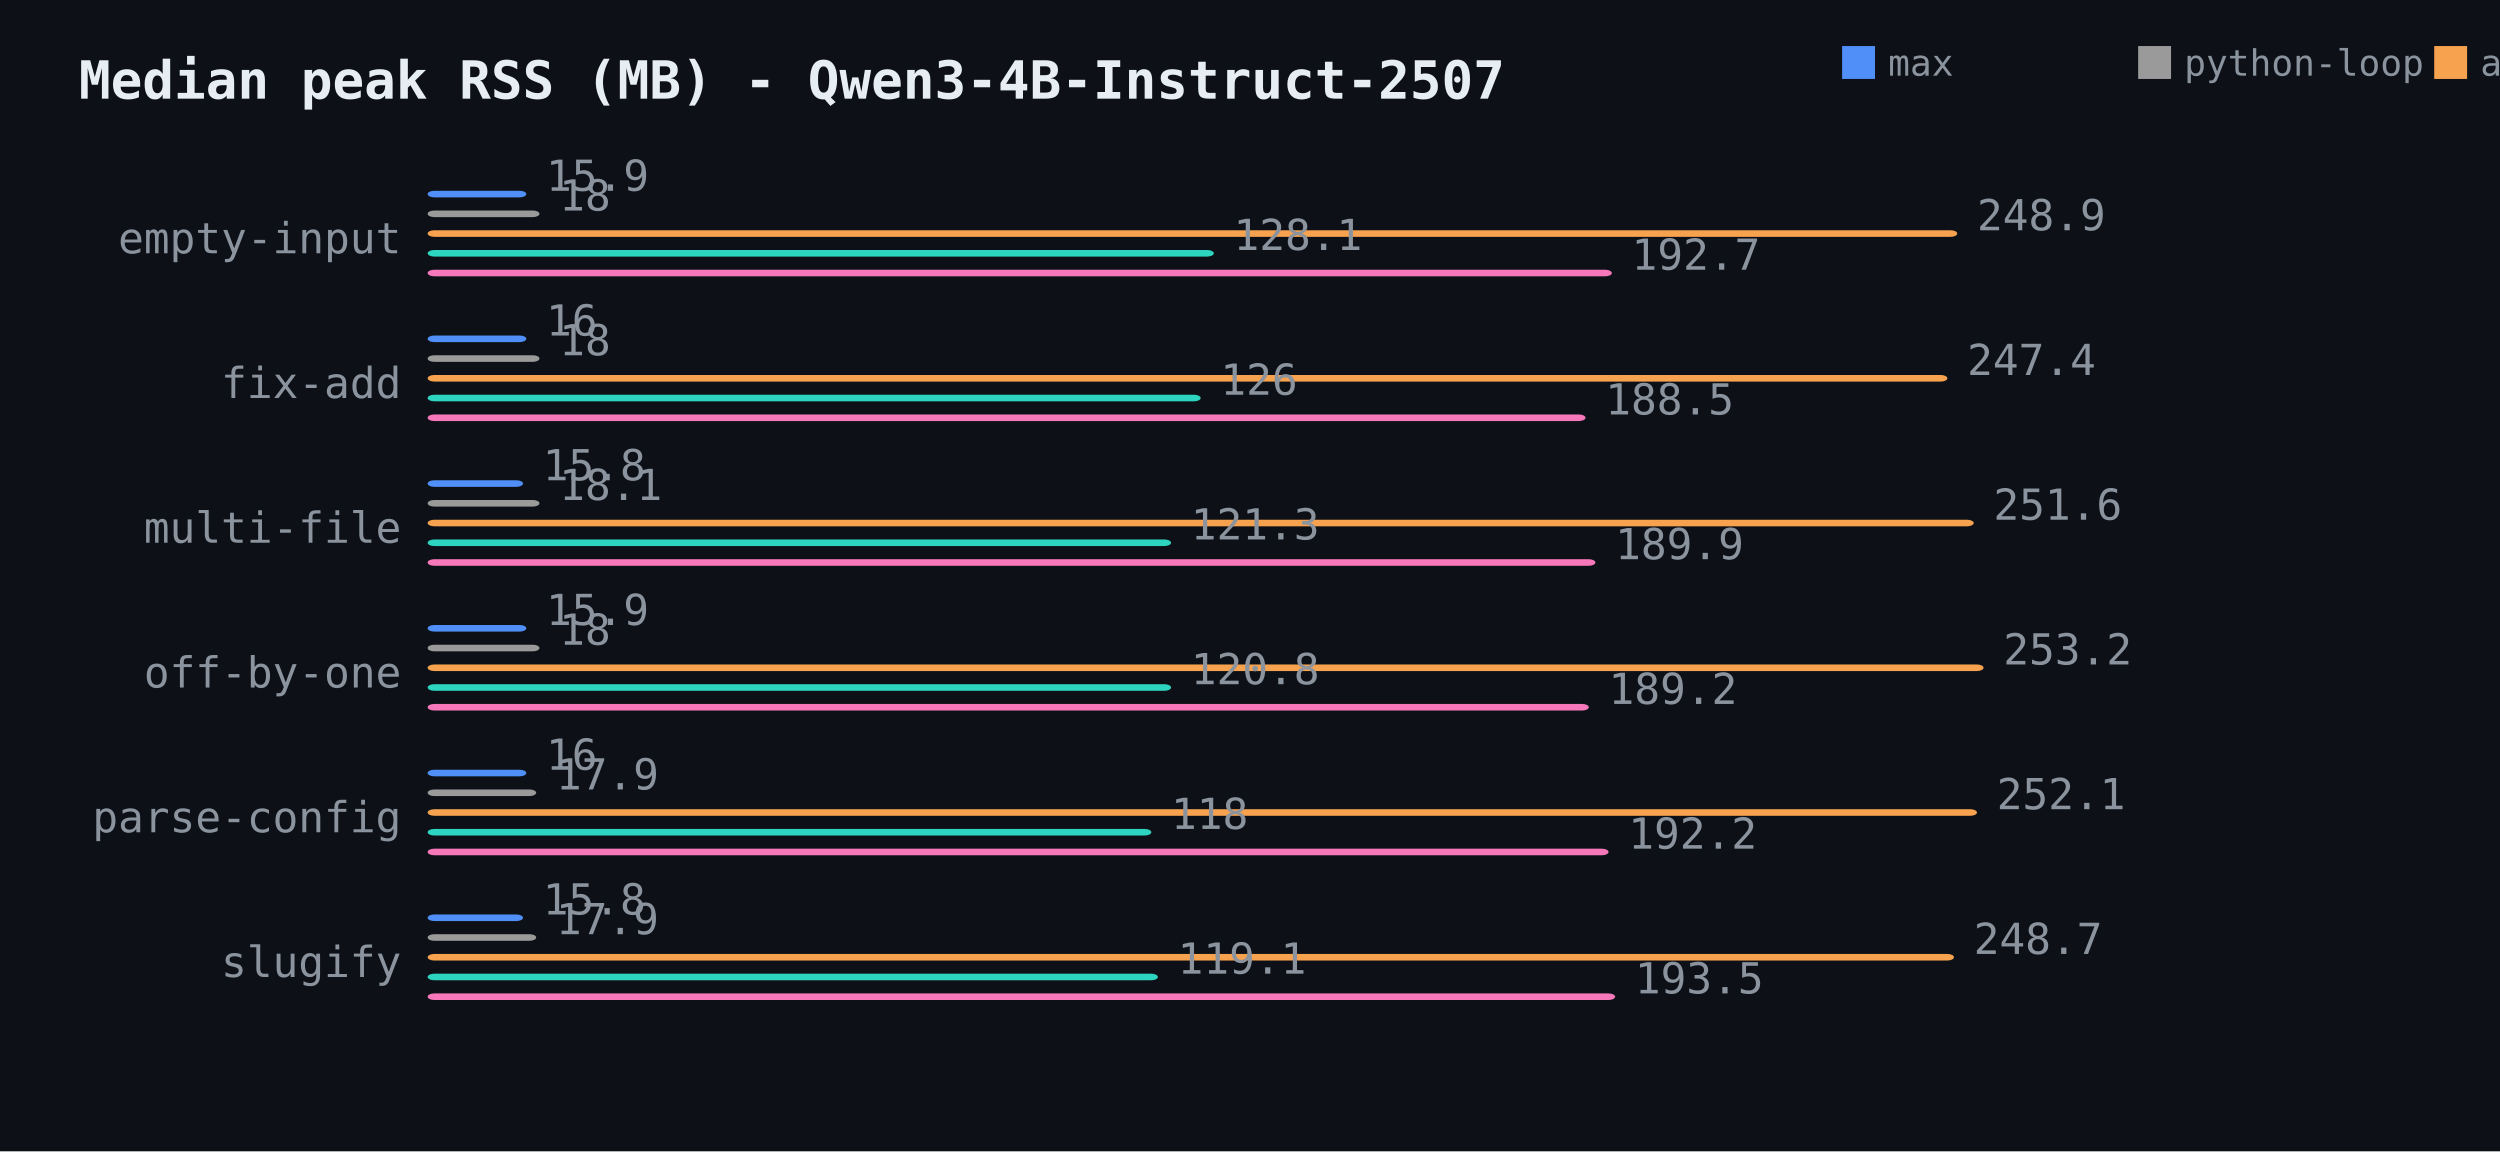
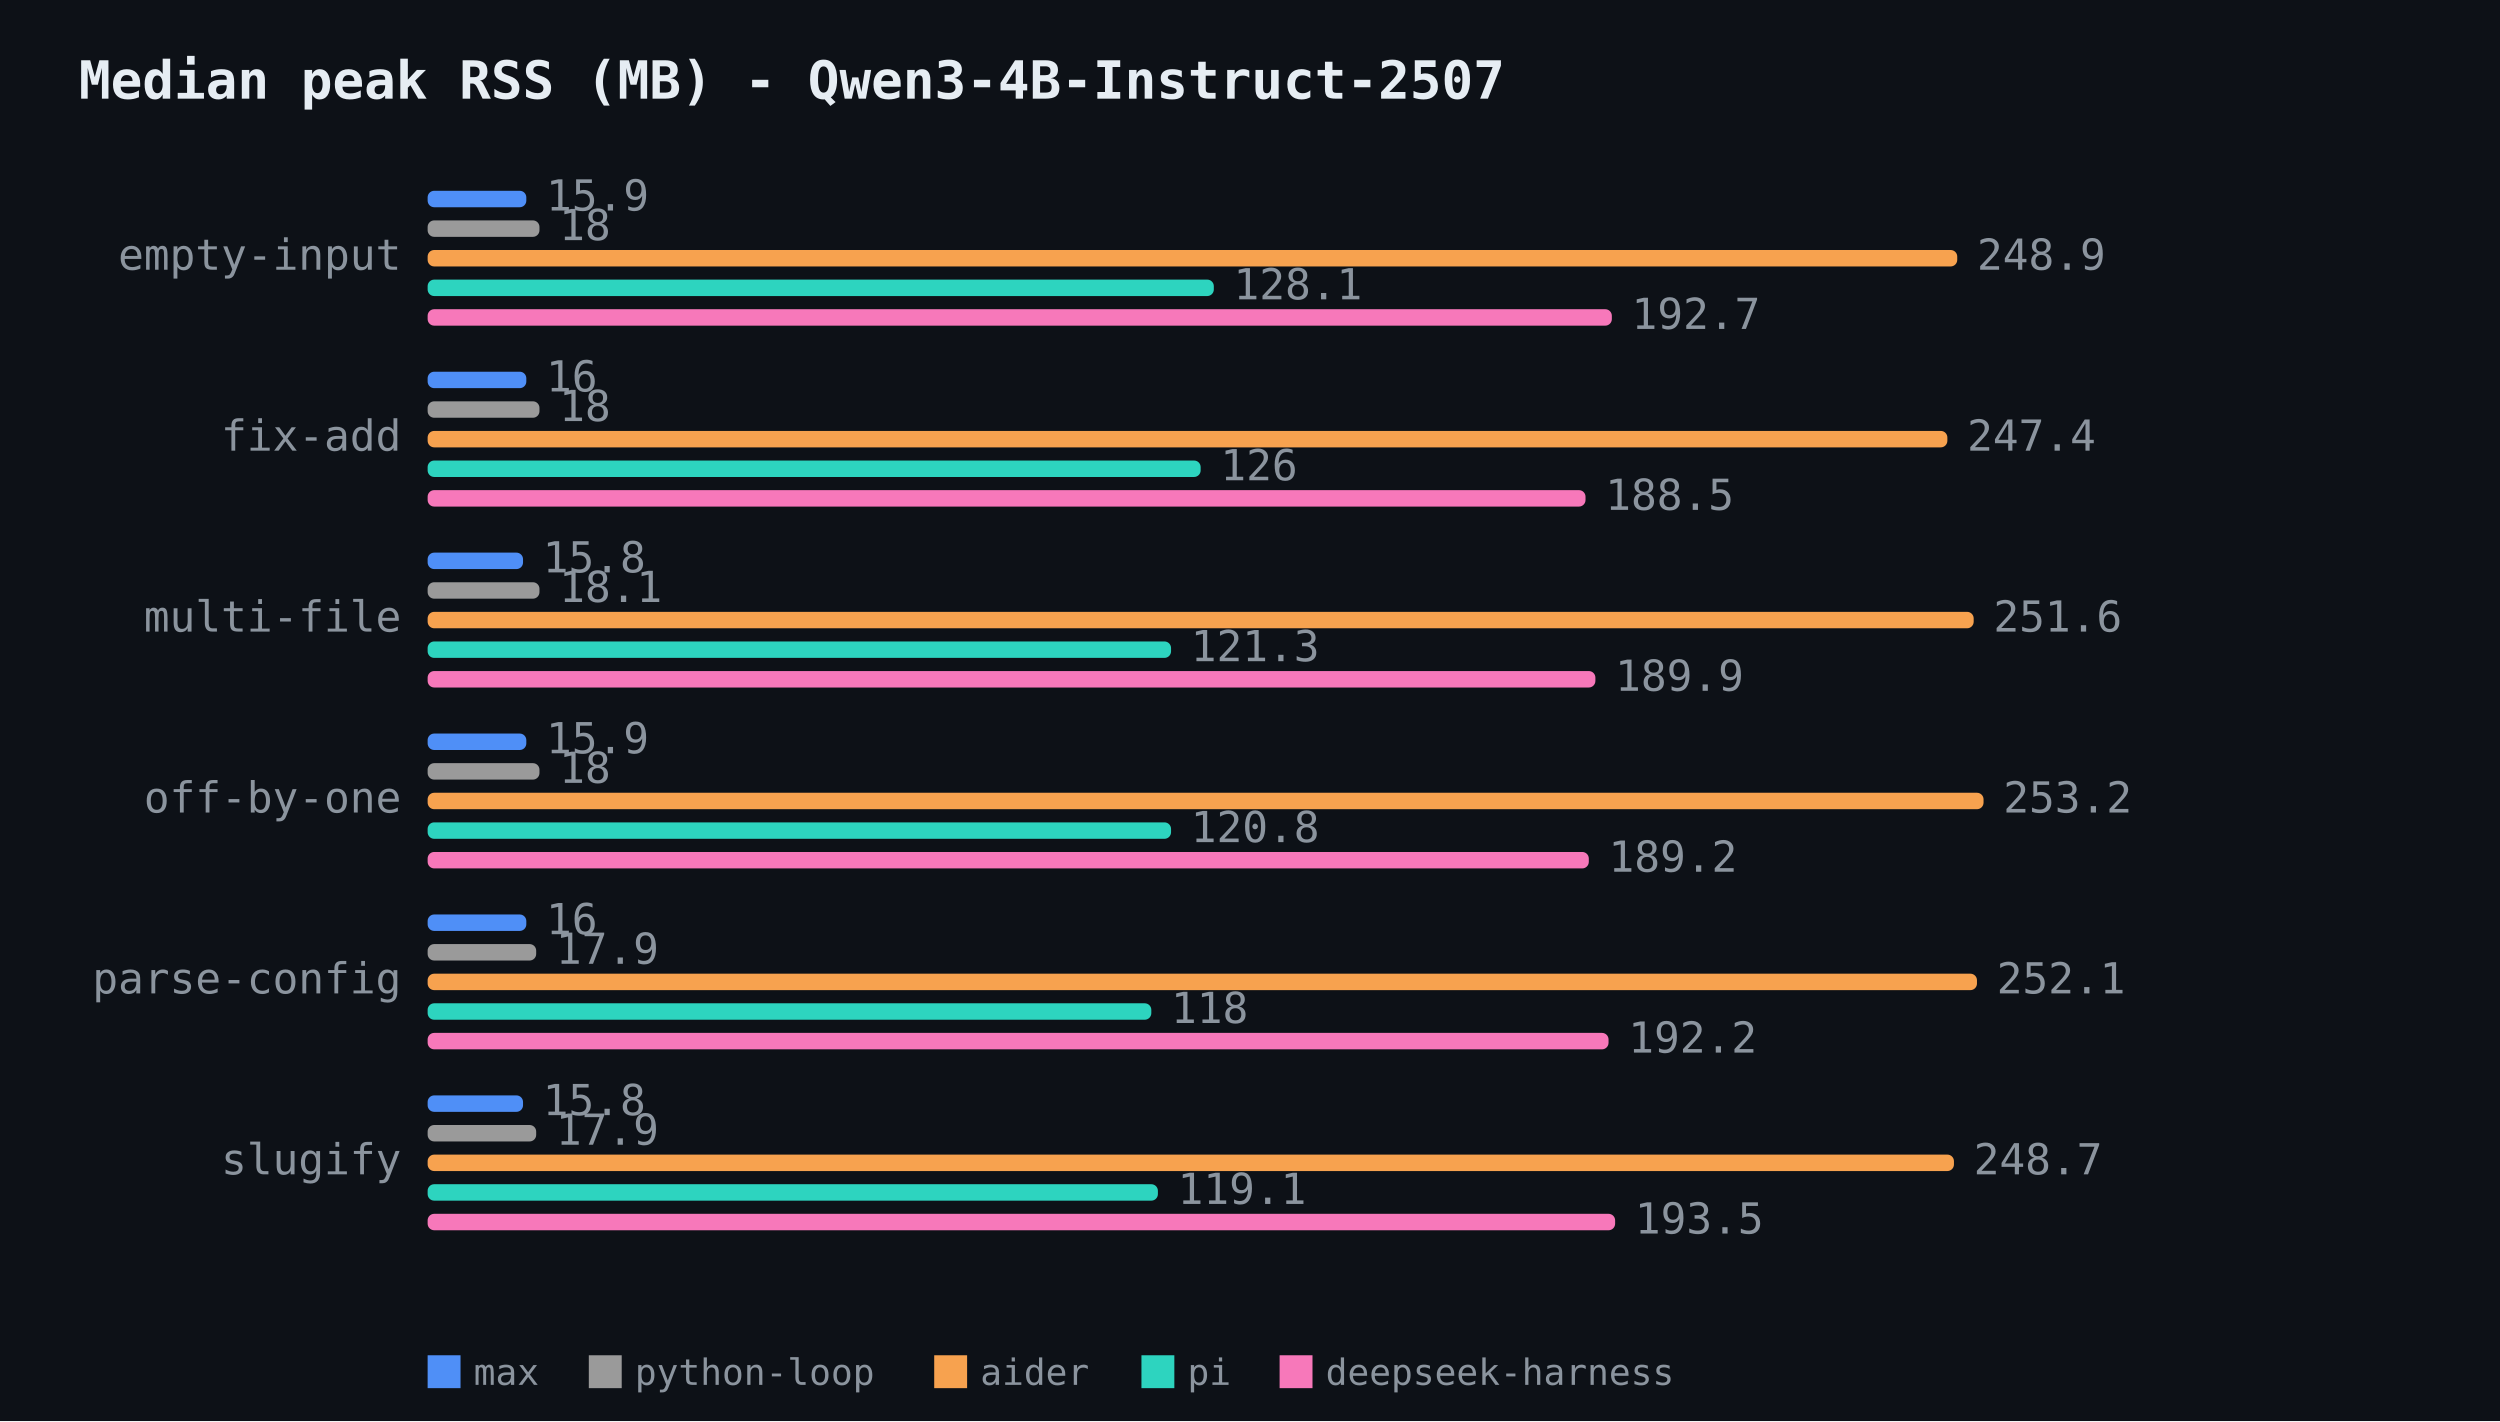
- <svg xmlns="http://www.w3.org/2000/svg" width="760" height="350" font-family="ui-monospace,monospace" font-size="13">
-   <rect width="760" height="350" fill="#0d1117" />
+ <svg xmlns="http://www.w3.org/2000/svg" width="760" height="432" font-family="ui-monospace,monospace" font-size="13">
+   <rect width="760" height="432" fill="#0d1117" />
  <text x="24" y="30" fill="#e6edf3" font-size="16" font-weight="bold">Median peak RSS (MB) - Qwen3-4B-Instruct-2507</text>
-   <text x="122" y="77" fill="#8b949e" text-anchor="end">empty-input</text>
-   <rect x="130" y="58" width="30" height="2" rx="2" fill="#4f8ff7" />
-   <text x="166" y="58" fill="#8b949e">15.9</text>
-   <rect x="130" y="64" width="34" height="2" rx="2" fill="#9a9a9a" />
-   <text x="170" y="64" fill="#8b949e">18</text>
-   <rect x="130" y="70" width="465" height="2" rx="2" fill="#f7a24f" />
-   <text x="601" y="70" fill="#8b949e">248.9</text>
-   <rect x="130" y="76" width="239" height="2" rx="2" fill="#2dd4bf" />
-   <text x="375" y="76" fill="#8b949e">128.1</text>
-   <rect x="130" y="82" width="360" height="2" rx="2" fill="#f778ba" />
-   <text x="496" y="82" fill="#8b949e">192.7</text>
-   <text x="122" y="121" fill="#8b949e" text-anchor="end">fix-add</text>
-   <rect x="130" y="102" width="30" height="2" rx="2" fill="#4f8ff7" />
-   <text x="166" y="102" fill="#8b949e">16</text>
-   <rect x="130" y="108" width="34" height="2" rx="2" fill="#9a9a9a" />
-   <text x="170" y="108" fill="#8b949e">18</text>
-   <rect x="130" y="114" width="462" height="2" rx="2" fill="#f7a24f" />
-   <text x="598" y="114" fill="#8b949e">247.4</text>
-   <rect x="130" y="120" width="235" height="2" rx="2" fill="#2dd4bf" />
-   <text x="371" y="120" fill="#8b949e">126</text>
-   <rect x="130" y="126" width="352" height="2" rx="2" fill="#f778ba" />
-   <text x="488" y="126" fill="#8b949e">188.5</text>
-   <text x="122" y="165" fill="#8b949e" text-anchor="end">multi-file</text>
-   <rect x="130" y="146" width="29" height="2" rx="2" fill="#4f8ff7" />
-   <text x="165" y="146" fill="#8b949e">15.8</text>
-   <rect x="130" y="152" width="34" height="2" rx="2" fill="#9a9a9a" />
-   <text x="170" y="152" fill="#8b949e">18.1</text>
-   <rect x="130" y="158" width="470" height="2" rx="2" fill="#f7a24f" />
-   <text x="606" y="158" fill="#8b949e">251.6</text>
-   <rect x="130" y="164" width="226" height="2" rx="2" fill="#2dd4bf" />
-   <text x="362" y="164" fill="#8b949e">121.3</text>
-   <rect x="130" y="170" width="355" height="2" rx="2" fill="#f778ba" />
-   <text x="491" y="170" fill="#8b949e">189.9</text>
-   <text x="122" y="209" fill="#8b949e" text-anchor="end">off-by-one</text>
-   <rect x="130" y="190" width="30" height="2" rx="2" fill="#4f8ff7" />
-   <text x="166" y="190" fill="#8b949e">15.9</text>
-   <rect x="130" y="196" width="34" height="2" rx="2" fill="#9a9a9a" />
-   <text x="170" y="196" fill="#8b949e">18</text>
-   <rect x="130" y="202" width="473" height="2" rx="2" fill="#f7a24f" />
-   <text x="609" y="202" fill="#8b949e">253.2</text>
-   <rect x="130" y="208" width="226" height="2" rx="2" fill="#2dd4bf" />
-   <text x="362" y="208" fill="#8b949e">120.8</text>
-   <rect x="130" y="214" width="353" height="2" rx="2" fill="#f778ba" />
-   <text x="489" y="214" fill="#8b949e">189.2</text>
-   <text x="122" y="253" fill="#8b949e" text-anchor="end">parse-config</text>
-   <rect x="130" y="234" width="30" height="2" rx="2" fill="#4f8ff7" />
-   <text x="166" y="234" fill="#8b949e">16</text>
-   <rect x="130" y="240" width="33" height="2" rx="2" fill="#9a9a9a" />
-   <text x="169" y="240" fill="#8b949e">17.9</text>
-   <rect x="130" y="246" width="471" height="2" rx="2" fill="#f7a24f" />
-   <text x="607" y="246" fill="#8b949e">252.1</text>
-   <rect x="130" y="252" width="220" height="2" rx="2" fill="#2dd4bf" />
-   <text x="356" y="252" fill="#8b949e">118</text>
-   <rect x="130" y="258" width="359" height="2" rx="2" fill="#f778ba" />
-   <text x="495" y="258" fill="#8b949e">192.2</text>
-   <text x="122" y="297" fill="#8b949e" text-anchor="end">slugify</text>
-   <rect x="130" y="278" width="29" height="2" rx="2" fill="#4f8ff7" />
-   <text x="165" y="278" fill="#8b949e">15.8</text>
-   <rect x="130" y="284" width="33" height="2" rx="2" fill="#9a9a9a" />
-   <text x="169" y="284" fill="#8b949e">17.9</text>
-   <rect x="130" y="290" width="464" height="2" rx="2" fill="#f7a24f" />
-   <text x="600" y="290" fill="#8b949e">248.7</text>
-   <rect x="130" y="296" width="222" height="2" rx="2" fill="#2dd4bf" />
-   <text x="358" y="296" fill="#8b949e">119.1</text>
-   <rect x="130" y="302" width="361" height="2" rx="2" fill="#f778ba" />
-   <text x="497" y="302" fill="#8b949e">193.5</text>
-   <rect x="560" y="14" width="10" height="10" fill="#4f8ff7" />
-   <text x="574" y="23" fill="#8b949e" font-size="11">max</text>
-   <rect x="650" y="14" width="10" height="10" fill="#9a9a9a" />
-   <text x="664" y="23" fill="#8b949e" font-size="11">python-loop</text>
-   <rect x="740" y="14" width="10" height="10" fill="#f7a24f" />
-   <text x="754" y="23" fill="#8b949e" font-size="11">aider</text>
-   <rect x="830" y="14" width="10" height="10" fill="#2dd4bf" />
-   <text x="844" y="23" fill="#8b949e" font-size="11">pi</text>
-   <rect x="920" y="14" width="10" height="10" fill="#f778ba" />
-   <text x="934" y="23" fill="#8b949e" font-size="11">deepseek-harness</text>
+   <text x="122" y="82" fill="#8b949e" text-anchor="end">empty-input</text>
+   <rect x="130" y="58" width="30" height="5" rx="2" fill="#4f8ff7" />
+   <text x="166" y="64" fill="#8b949e">15.9</text>
+   <rect x="130" y="67" width="34" height="5" rx="2" fill="#9a9a9a" />
+   <text x="170" y="73" fill="#8b949e">18</text>
+   <rect x="130" y="76" width="465" height="5" rx="2" fill="#f7a24f" />
+   <text x="601" y="82" fill="#8b949e">248.9</text>
+   <rect x="130" y="85" width="239" height="5" rx="2" fill="#2dd4bf" />
+   <text x="375" y="91" fill="#8b949e">128.1</text>
+   <rect x="130" y="94" width="360" height="5" rx="2" fill="#f778ba" />
+   <text x="496" y="100" fill="#8b949e">192.7</text>
+   <text x="122" y="137" fill="#8b949e" text-anchor="end">fix-add</text>
+   <rect x="130" y="113" width="30" height="5" rx="2" fill="#4f8ff7" />
+   <text x="166" y="119" fill="#8b949e">16</text>
+   <rect x="130" y="122" width="34" height="5" rx="2" fill="#9a9a9a" />
+   <text x="170" y="128" fill="#8b949e">18</text>
+   <rect x="130" y="131" width="462" height="5" rx="2" fill="#f7a24f" />
+   <text x="598" y="137" fill="#8b949e">247.4</text>
+   <rect x="130" y="140" width="235" height="5" rx="2" fill="#2dd4bf" />
+   <text x="371" y="146" fill="#8b949e">126</text>
+   <rect x="130" y="149" width="352" height="5" rx="2" fill="#f778ba" />
+   <text x="488" y="155" fill="#8b949e">188.5</text>
+   <text x="122" y="192" fill="#8b949e" text-anchor="end">multi-file</text>
+   <rect x="130" y="168" width="29" height="5" rx="2" fill="#4f8ff7" />
+   <text x="165" y="174" fill="#8b949e">15.8</text>
+   <rect x="130" y="177" width="34" height="5" rx="2" fill="#9a9a9a" />
+   <text x="170" y="183" fill="#8b949e">18.1</text>
+   <rect x="130" y="186" width="470" height="5" rx="2" fill="#f7a24f" />
+   <text x="606" y="192" fill="#8b949e">251.6</text>
+   <rect x="130" y="195" width="226" height="5" rx="2" fill="#2dd4bf" />
+   <text x="362" y="201" fill="#8b949e">121.3</text>
+   <rect x="130" y="204" width="355" height="5" rx="2" fill="#f778ba" />
+   <text x="491" y="210" fill="#8b949e">189.9</text>
+   <text x="122" y="247" fill="#8b949e" text-anchor="end">off-by-one</text>
+   <rect x="130" y="223" width="30" height="5" rx="2" fill="#4f8ff7" />
+   <text x="166" y="229" fill="#8b949e">15.9</text>
+   <rect x="130" y="232" width="34" height="5" rx="2" fill="#9a9a9a" />
+   <text x="170" y="238" fill="#8b949e">18</text>
+   <rect x="130" y="241" width="473" height="5" rx="2" fill="#f7a24f" />
+   <text x="609" y="247" fill="#8b949e">253.2</text>
+   <rect x="130" y="250" width="226" height="5" rx="2" fill="#2dd4bf" />
+   <text x="362" y="256" fill="#8b949e">120.8</text>
+   <rect x="130" y="259" width="353" height="5" rx="2" fill="#f778ba" />
+   <text x="489" y="265" fill="#8b949e">189.2</text>
+   <text x="122" y="302" fill="#8b949e" text-anchor="end">parse-config</text>
+   <rect x="130" y="278" width="30" height="5" rx="2" fill="#4f8ff7" />
+   <text x="166" y="284" fill="#8b949e">16</text>
+   <rect x="130" y="287" width="33" height="5" rx="2" fill="#9a9a9a" />
+   <text x="169" y="293" fill="#8b949e">17.9</text>
+   <rect x="130" y="296" width="471" height="5" rx="2" fill="#f7a24f" />
+   <text x="607" y="302" fill="#8b949e">252.1</text>
+   <rect x="130" y="305" width="220" height="5" rx="2" fill="#2dd4bf" />
+   <text x="356" y="311" fill="#8b949e">118</text>
+   <rect x="130" y="314" width="359" height="5" rx="2" fill="#f778ba" />
+   <text x="495" y="320" fill="#8b949e">192.2</text>
+   <text x="122" y="357" fill="#8b949e" text-anchor="end">slugify</text>
+   <rect x="130" y="333" width="29" height="5" rx="2" fill="#4f8ff7" />
+   <text x="165" y="339" fill="#8b949e">15.8</text>
+   <rect x="130" y="342" width="33" height="5" rx="2" fill="#9a9a9a" />
+   <text x="169" y="348" fill="#8b949e">17.9</text>
+   <rect x="130" y="351" width="464" height="5" rx="2" fill="#f7a24f" />
+   <text x="600" y="357" fill="#8b949e">248.7</text>
+   <rect x="130" y="360" width="222" height="5" rx="2" fill="#2dd4bf" />
+   <text x="358" y="366" fill="#8b949e">119.1</text>
+   <rect x="130" y="369" width="361" height="5" rx="2" fill="#f778ba" />
+   <text x="497" y="375" fill="#8b949e">193.5</text>
+   <rect x="130" y="412" width="10" height="10" fill="#4f8ff7" />
+   <text x="144" y="421" fill="#8b949e" font-size="11">max</text>
+   <rect x="179" y="412" width="10" height="10" fill="#9a9a9a" />
+   <text x="193" y="421" fill="#8b949e" font-size="11">python-loop</text>
+   <rect x="284" y="412" width="10" height="10" fill="#f7a24f" />
+   <text x="298" y="421" fill="#8b949e" font-size="11">aider</text>
+   <rect x="347" y="412" width="10" height="10" fill="#2dd4bf" />
+   <text x="361" y="421" fill="#8b949e" font-size="11">pi</text>
+   <rect x="389" y="412" width="10" height="10" fill="#f778ba" />
+   <text x="403" y="421" fill="#8b949e" font-size="11">deepseek-harness</text>
</svg>
